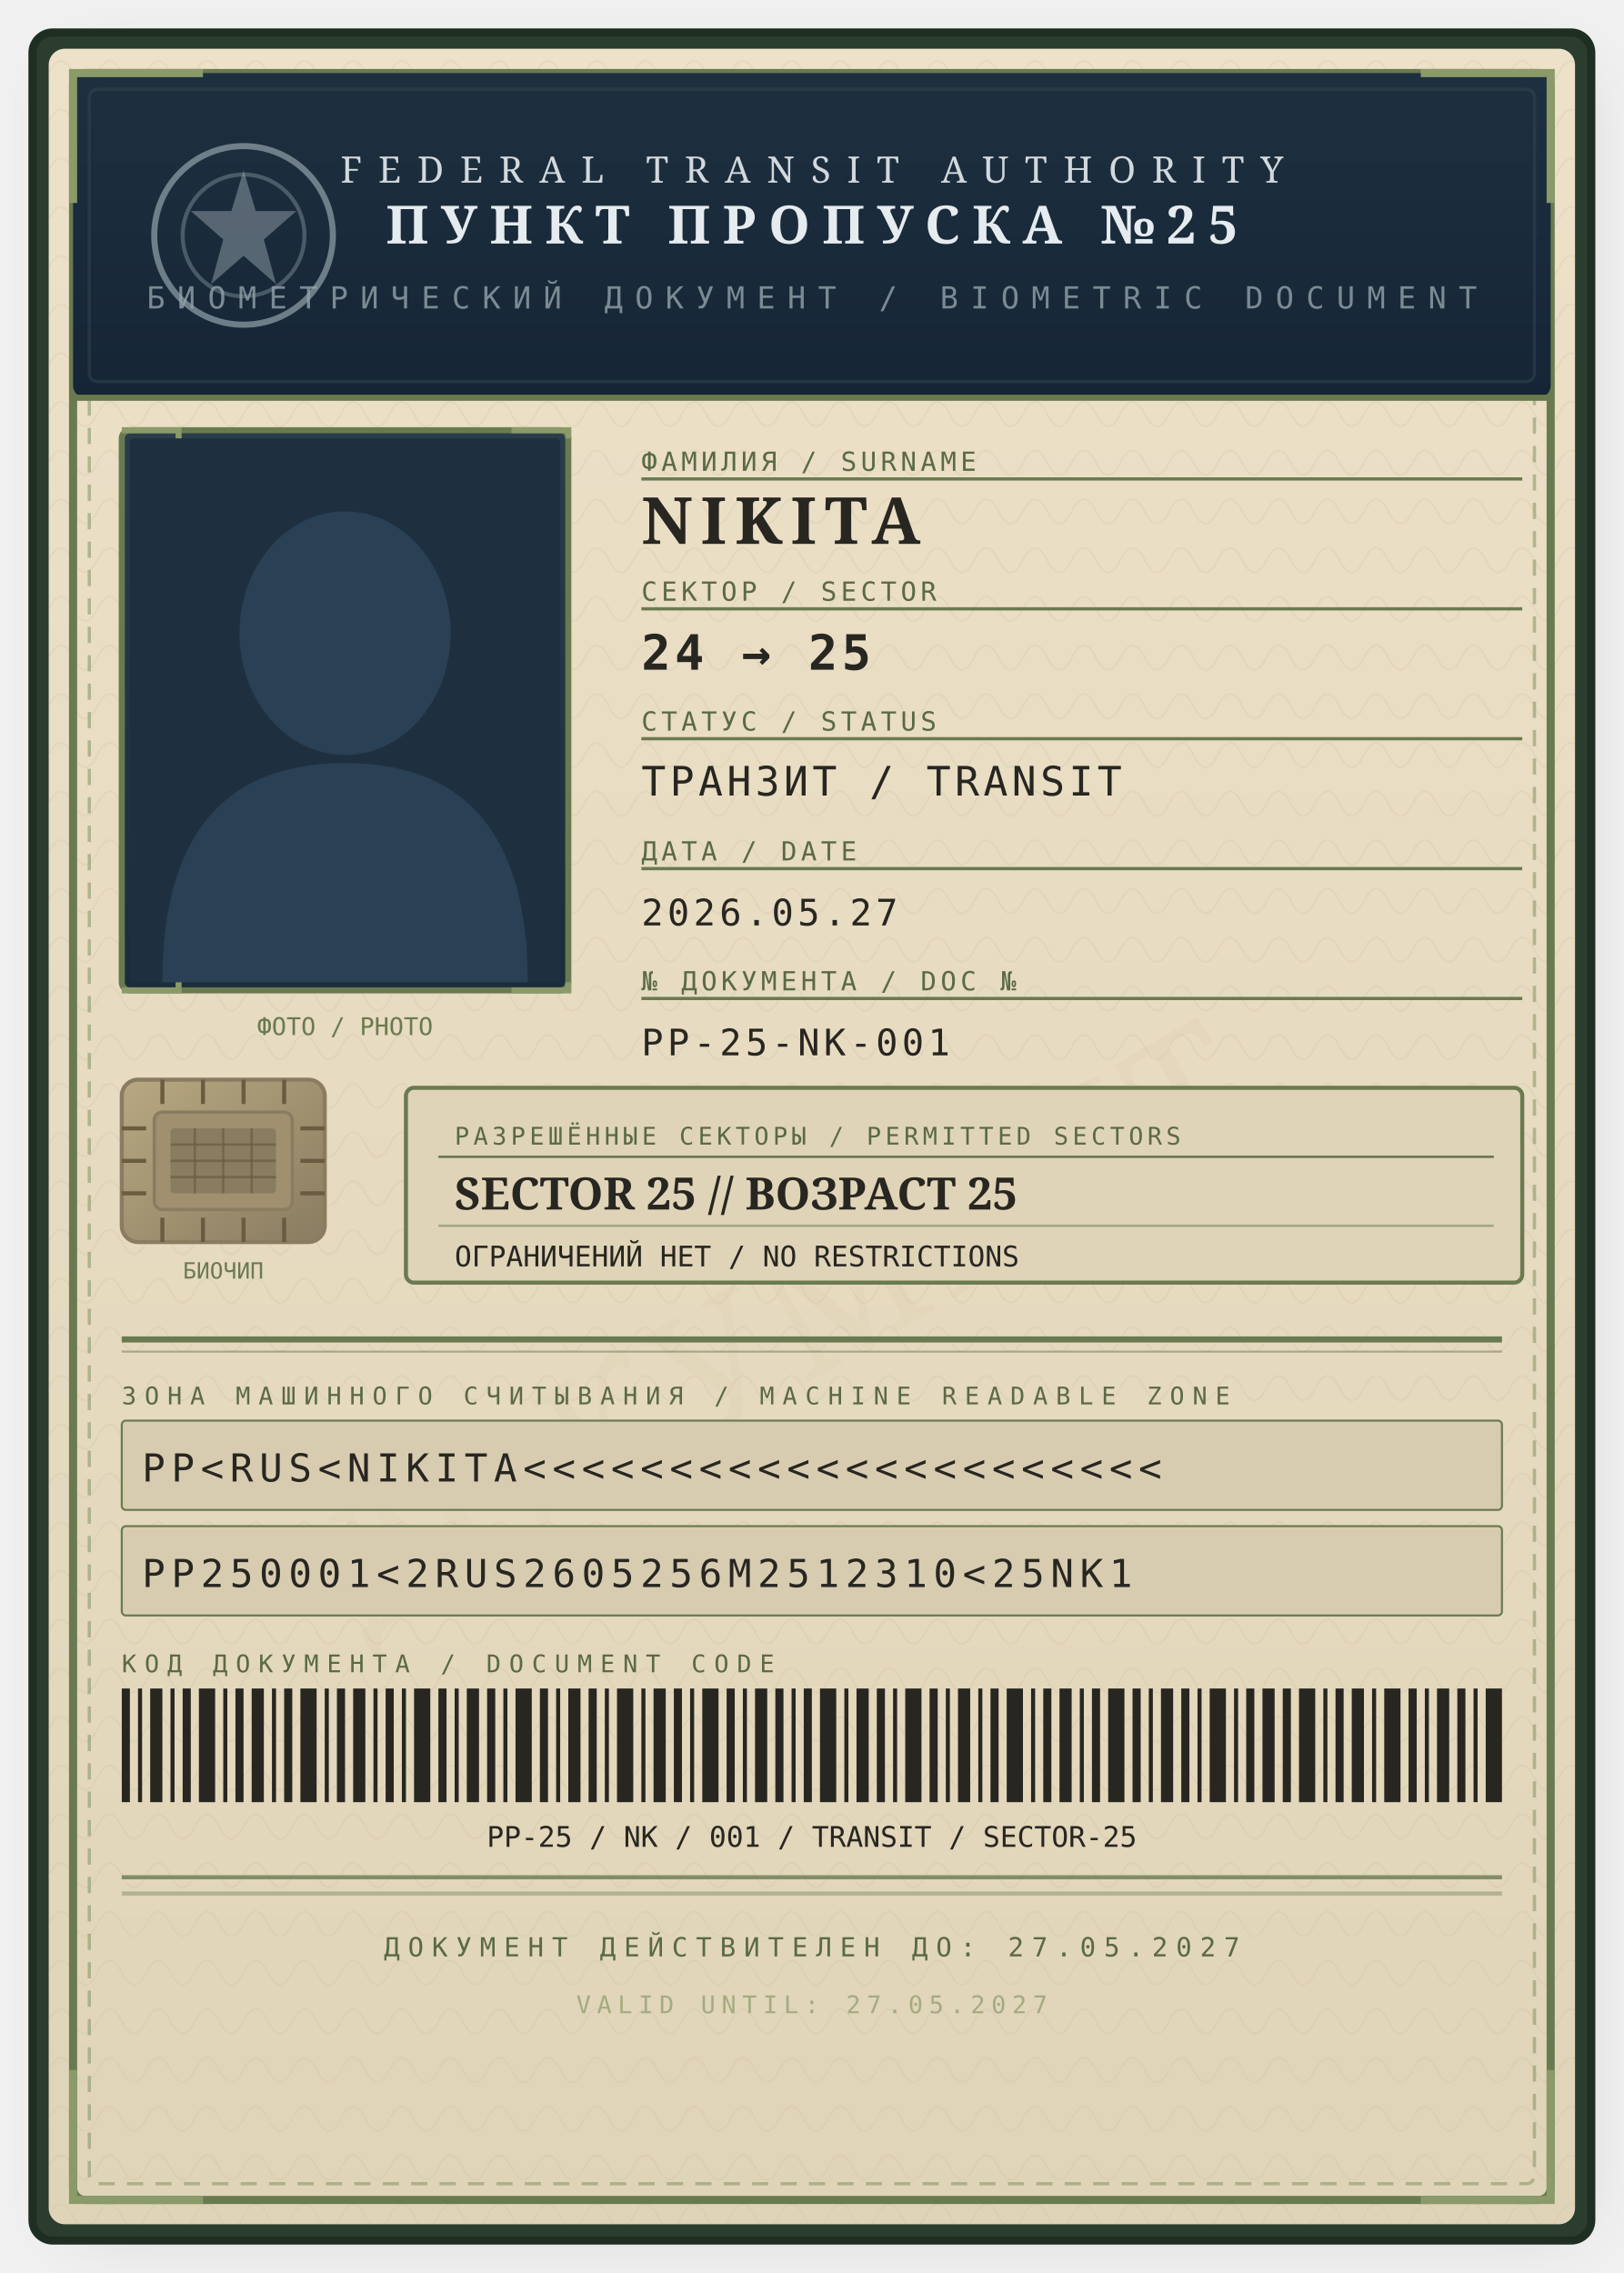
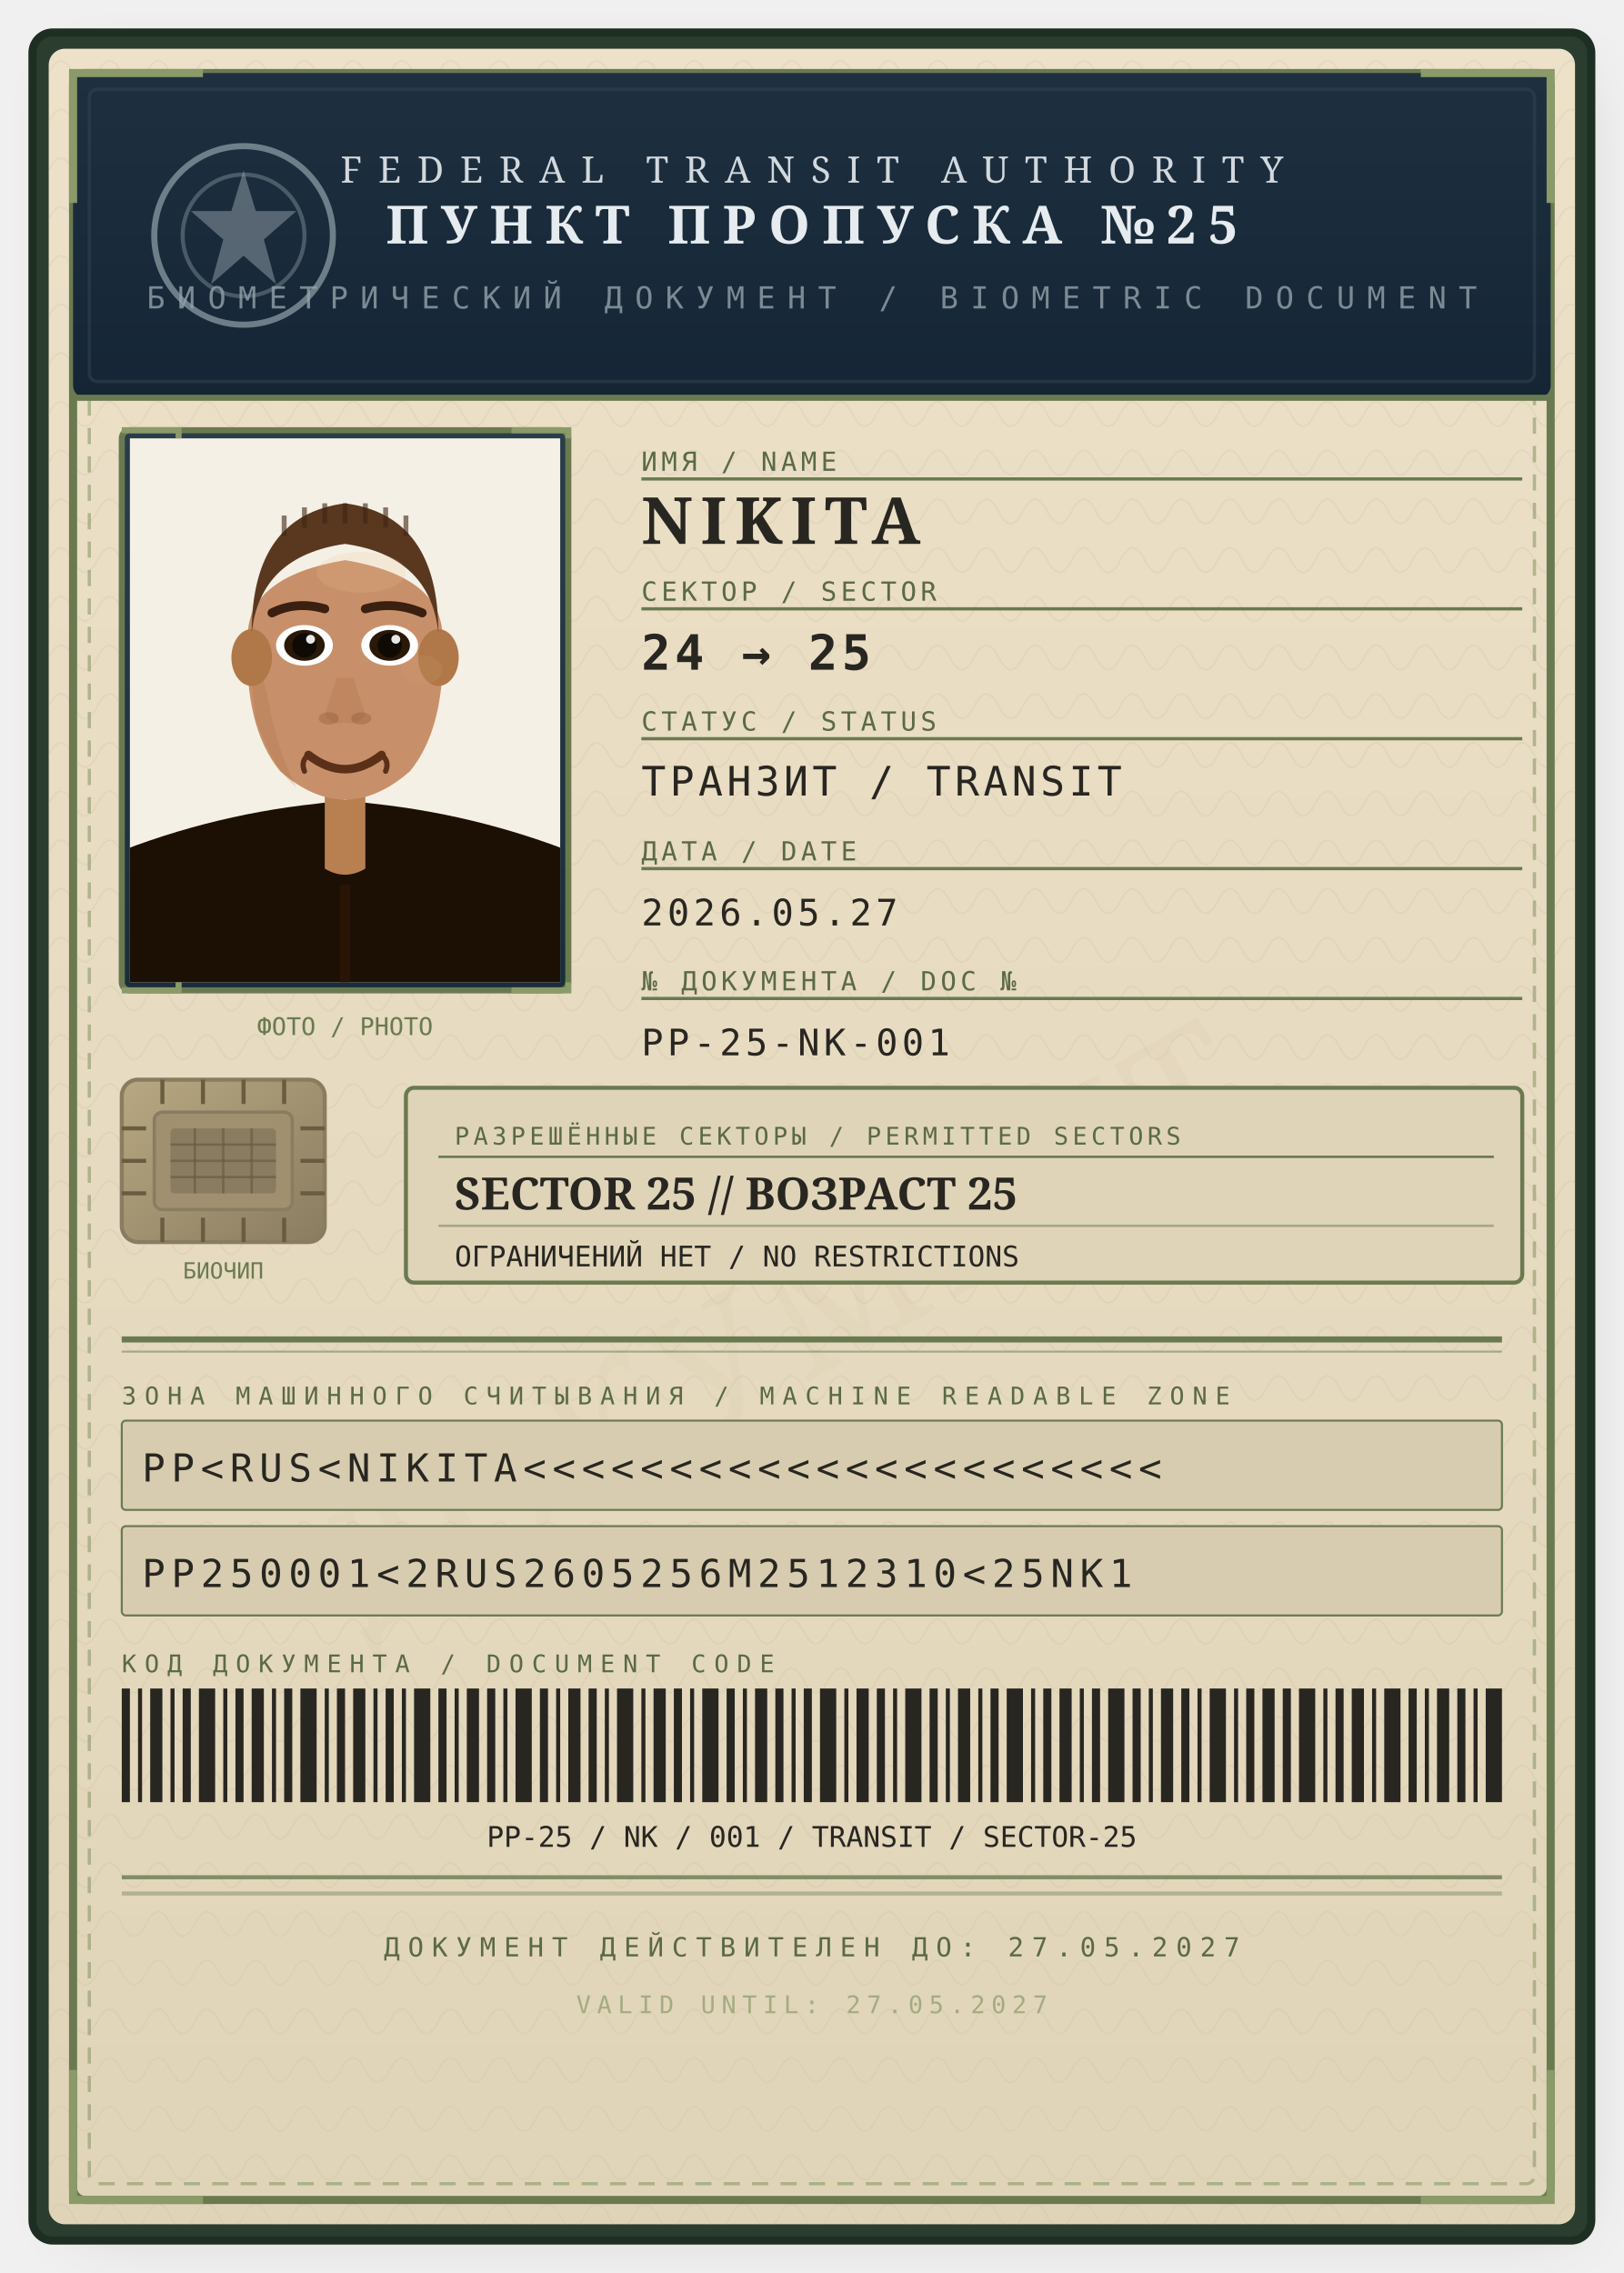
<svg xmlns="http://www.w3.org/2000/svg" viewBox="0 0 400 560" width="400" height="560">
  <defs>
    <linearGradient id="paperGrad" x1="0" y1="0" x2="0" y2="1">
      <stop offset="0%" stop-color="#ede1c9" />
      <stop offset="100%" stop-color="#e0d4b8" />
    </linearGradient>
    <linearGradient id="headerGrad" x1="0" y1="0" x2="0" y2="1">
      <stop offset="0%" stop-color="#1e3040" />
      <stop offset="100%" stop-color="#152535" />
    </linearGradient>
    <linearGradient id="photoGrad" x1="0" y1="0" x2="0" y2="1">
      <stop offset="0%" stop-color="#2a3d4a" />
      <stop offset="100%" stop-color="#1a2d3a" />
    </linearGradient>
    <linearGradient id="chipGrad" x1="0" y1="0" x2="1" y2="1">
      <stop offset="0%" stop-color="#b8a882" />
      <stop offset="100%" stop-color="#8a7c60" />
    </linearGradient>
    <linearGradient id="barcodeGrad" x1="0" y1="0" x2="1" y2="0">
      <stop offset="0%" stop-color="#282621" />
      <stop offset="100%" stop-color="#282621" />
    </linearGradient>
    <filter id="docShadow" x="-5%" y="-5%" width="110%" height="110%">
      <feDropShadow dx="3" dy="3" stdDeviation="8" flood-color="#060c12" flood-opacity="0.5" />
    </filter>
    <filter id="subtle">
      <feGaussianBlur stdDeviation="0.5" />
    </filter>
    <pattern id="mrzPattern" x="0" y="0" width="6" height="14" patternUnits="userSpaceOnUse">
      <rect width="2" height="14" fill="#282621" opacity="0.85" />
    </pattern>
    <pattern id="securityPattern" x="0" y="0" width="12" height="12" patternUnits="userSpaceOnUse">
      <path d="M0,6 Q3,0 6,6 Q9,12 12,6" fill="none" stroke="#c8bc9e" stroke-width="0.4" opacity="0.4" />
    </pattern>
+     <clipPath id="photoClip">
+       <rect x="32" y="108" width="106" height="134" />
+     </clipPath>
  </defs>
  <rect x="16" y="16" width="368" height="528" rx="6" fill="#060c12" opacity="0.4" filter="url(#docShadow)" />
  <rect x="8" y="8" width="384" height="544" rx="5" fill="#2a3d2e" stroke="#1e2e22" stroke-width="2" />
  <rect x="12" y="12" width="376" height="536" rx="4" fill="url(#paperGrad)" />
  <rect x="12" y="12" width="376" height="536" rx="4" fill="url(#securityPattern)" opacity="0.6" />
  <rect x="18" y="18" width="364" height="524" rx="3" fill="none" stroke="#6a7a50" stroke-width="2" />
  <rect x="22" y="22" width="356" height="516" rx="2" fill="none" stroke="#8a9a68" stroke-width="0.8" stroke-dasharray="4,3" opacity="0.6" />
  <rect x="18" y="18" width="364" height="80" rx="3" fill="url(#headerGrad)" />
  <rect x="22" y="22" width="356" height="72" rx="2" fill="none" stroke="#344550" stroke-width="0.8" opacity="0.5" />
  <circle cx="60" cy="58" r="22" fill="none" stroke="#93a2aa" stroke-width="1.5" opacity="0.7" />
  <circle cx="60" cy="58" r="15" fill="none" stroke="#93a2aa" stroke-width="1" opacity="0.4" />
  <polygon points="60,42 63,52 73,52 65,59 68,70 60,63 52,70 55,59 47,52 57,52" fill="#93a2aa" opacity="0.5" />
  <text x="200" y="45" font-family="serif" font-size="9" fill="#e5ebee" text-anchor="middle" letter-spacing="4" opacity="0.9">FEDERAL TRANSIT AUTHORITY</text>
  <text x="200" y="60" font-family="serif" font-size="13" fill="#e5ebee" text-anchor="middle" letter-spacing="3" font-weight="bold">ПУНКТ ПРОПУСКА №25</text>
  <text x="200" y="76" font-family="monospace" font-size="7.5" fill="#93a2aa" text-anchor="middle" letter-spacing="3" opacity="0.8">БИОМЕТРИЧЕСКИЙ ДОКУМЕНТ / BIOMETRIC DOCUMENT</text>
  <text x="200" y="340" font-family="serif" font-size="42" fill="#b8a882" text-anchor="middle" opacity="0.07" transform="rotate(-30, 200, 340)" letter-spacing="2">ДОКУМЕНТ</text>
  <rect x="30" y="106" width="110" height="138" rx="2" fill="url(#photoGrad)" stroke="#6a7a50" stroke-width="1.5" />
-   <rect x="32" y="108" width="106" height="134" rx="1" fill="#1e3040" />
-   <ellipse cx="85" cy="156" rx="26" ry="30" fill="#2a4055" />
-   <path d="M40,242 Q40,188 85,188 Q130,188 130,242" fill="#2a4055" />
+   <g clip-path="url(#photoClip)">
+     <rect x="32" y="108" width="106" height="134" fill="#f5f0e5" />
+     <path d="M24,212 Q50,201 78,198 Q85,197 92,198 Q120,201 146,212 L146,250 L24,250Z" fill="#1c1005" />
+     <line x1="85" y1="218" x2="85" y2="242" stroke="#281505" stroke-width="2.5" />
+     <path d="M80,192 L80,214 Q85,217 90,214 L90,192 Q87,197 85,197 Q83,197 80,192Z" fill="#b88050" />
+     <path d="M61,157 Q61,142 85,138 Q109,142 109,157 Q110,179 101,190 Q93,197 85,197 Q77,197 69,190 Q60,179 61,157Z" fill="#c8906a" />
+     <path d="M62,149 Q61,162 63,177 Q67,189 73,194 Q68,184 66,172 Q63,160 62,149Z" fill="#9a6838" opacity="0.2" />
+     <ellipse cx="62" cy="162" rx="5" ry="7" fill="#b07848" />
+     <ellipse cx="108" cy="162" rx="5" ry="7" fill="#b07848" />
+     <path d="M62,156 Q62,127 85,124 Q108,127 108,156 Q106,137 85,134 Q64,137 62,156Z" fill="#5a3820" />
+     <line x1="70" y1="127" x2="70" y2="132" stroke="#3e2410" stroke-width="1.2" opacity="0.6" />
+     <line x1="75" y1="125" x2="75" y2="130" stroke="#3e2410" stroke-width="1.2" opacity="0.6" />
+     <line x1="80" y1="124" x2="80" y2="129" stroke="#3e2410" stroke-width="1.2" opacity="0.6" />
+     <line x1="85" y1="124" x2="85" y2="129" stroke="#3e2410" stroke-width="1.2" opacity="0.6" />
+     <line x1="90" y1="124" x2="90" y2="129" stroke="#3e2410" stroke-width="1.2" opacity="0.6" />
+     <line x1="95" y1="125" x2="95" y2="130" stroke="#3e2410" stroke-width="1.2" opacity="0.6" />
+     <line x1="100" y1="127" x2="100" y2="132" stroke="#3e2410" stroke-width="1.2" opacity="0.6" />
+     <path d="M67,151 Q73,148 80,150" fill="none" stroke="#3a2010" stroke-width="2.2" stroke-linecap="round" />
+     <path d="M90,150 Q97,148 104,151" fill="none" stroke="#3a2010" stroke-width="2.2" stroke-linecap="round" />
+     <ellipse cx="75" cy="159" rx="7" ry="5" fill="white" />
+     <ellipse cx="75" cy="159" rx="5" ry="3.8" fill="#2a1808" />
+     <circle cx="75" cy="159" r="3" fill="#0f0a04" />
+     <circle cx="76.5" cy="157.5" r="1.1" fill="white" opacity="0.9" />
+     <ellipse cx="96" cy="159" rx="7" ry="5" fill="white" />
+     <ellipse cx="96" cy="159" rx="5" ry="3.8" fill="#2a1808" />
+     <circle cx="96" cy="159" r="3" fill="#0f0a04" />
+     <circle cx="97.5" cy="157.5" r="1.1" fill="white" opacity="0.9" />
+     <path d="M83,167 L80,176 Q82,179 85,178 Q88,179 90,176 L87,167Z" fill="#9a6035" opacity="0.2" />
+     <ellipse cx="81" cy="177" rx="2.5" ry="1.5" fill="#7a4828" opacity="0.28" />
+     <ellipse cx="89" cy="177" rx="2.5" ry="1.5" fill="#7a4828" opacity="0.28" />
+     <path d="M76,186 Q85,193 94,186" fill="none" stroke="#5a3018" stroke-width="2.1" stroke-linecap="round" />
+     <path d="M76,186 Q74,187.5 75,190" fill="none" stroke="#5a3018" stroke-width="1.3" stroke-linecap="round" />
+     <path d="M94,186 Q96,187.5 95,190" fill="none" stroke="#5a3018" stroke-width="1.3" stroke-linecap="round" />
+     <ellipse cx="89" cy="141" rx="11" ry="5" fill="#e8c090" opacity="0.18" />
+     <ellipse cx="104" cy="165" rx="5" ry="3.5" fill="#d4a070" opacity="0.16" />
+   </g>
  <path d="M30,106 L44,106 L44,108" fill="none" stroke="#8a9a68" stroke-width="1.5" />
  <path d="M126,106 L140,106 L140,108" fill="none" stroke="#8a9a68" stroke-width="1.5" />
  <path d="M30,244 L44,244 L44,242" fill="none" stroke="#8a9a68" stroke-width="1.5" />
  <path d="M126,244 L140,244 L140,242" fill="none" stroke="#8a9a68" stroke-width="1.5" />
  <text x="85" y="255" font-family="monospace" font-size="6" fill="#6a7a50" text-anchor="middle">ФОТО / PHOTO</text>
-   <text x="158" y="116" font-family="monospace" font-size="6.5" fill="#5a6a45" letter-spacing="1">ФАМИЛИЯ / SURNAME</text>
+   <text x="158" y="116" font-family="monospace" font-size="6.5" fill="#5a6a45" letter-spacing="1">ИМЯ / NAME</text>
  <line x1="158" y1="118" x2="375" y2="118" stroke="#6a7a50" stroke-width="0.8" />
  <text x="158" y="134" font-family="serif" font-size="16" fill="#282621" letter-spacing="2" font-weight="bold">NIKITA</text>
  <text x="158" y="148" font-family="monospace" font-size="6.5" fill="#5a6a45" letter-spacing="1">СЕКТОР / SECTOR</text>
  <line x1="158" y1="150" x2="375" y2="150" stroke="#6a7a50" stroke-width="0.8" />
  <text x="158" y="165" font-family="monospace" font-size="12" fill="#282621" letter-spacing="1" font-weight="bold">24 → 25</text>
  <text x="158" y="180" font-family="monospace" font-size="6.5" fill="#5a6a45" letter-spacing="1">СТАТУС / STATUS</text>
  <line x1="158" y1="182" x2="375" y2="182" stroke="#6a7a50" stroke-width="0.8" />
  <text x="158" y="196" font-family="monospace" font-size="10" fill="#282621" letter-spacing="1">ТРАНЗИТ / TRANSIT</text>
  <text x="158" y="212" font-family="monospace" font-size="6.5" fill="#5a6a45" letter-spacing="1">ДАТА / DATE</text>
  <line x1="158" y1="214" x2="375" y2="214" stroke="#6a7a50" stroke-width="0.8" />
  <text x="158" y="228" font-family="monospace" font-size="9" fill="#282621" letter-spacing="1">2026.05.27</text>
  <text x="158" y="244" font-family="monospace" font-size="6.5" fill="#5a6a45" letter-spacing="1">№ ДОКУМЕНТА / DOC №</text>
  <line x1="158" y1="246" x2="375" y2="246" stroke="#6a7a50" stroke-width="0.8" />
  <text x="158" y="260" font-family="monospace" font-size="9" fill="#282621" letter-spacing="1">PP-25-NK-001</text>
  <g transform="translate(30, 266)">
    <rect width="50" height="40" rx="4" fill="url(#chipGrad)" stroke="#8a7c60" stroke-width="1" />
    <line x1="10" y1="0" x2="10" y2="6" stroke="#6a5c40" stroke-width="1" />
    <line x1="20" y1="0" x2="20" y2="6" stroke="#6a5c40" stroke-width="1" />
    <line x1="30" y1="0" x2="30" y2="6" stroke="#6a5c40" stroke-width="1" />
    <line x1="40" y1="0" x2="40" y2="6" stroke="#6a5c40" stroke-width="1" />
    <line x1="10" y1="34" x2="10" y2="40" stroke="#6a5c40" stroke-width="1" />
    <line x1="20" y1="34" x2="20" y2="40" stroke="#6a5c40" stroke-width="1" />
    <line x1="30" y1="34" x2="30" y2="40" stroke="#6a5c40" stroke-width="1" />
    <line x1="40" y1="34" x2="40" y2="40" stroke="#6a5c40" stroke-width="1" />
    <line x1="0" y1="12" x2="6" y2="12" stroke="#6a5c40" stroke-width="1" />
    <line x1="0" y1="20" x2="6" y2="20" stroke="#6a5c40" stroke-width="1" />
    <line x1="0" y1="28" x2="6" y2="28" stroke="#6a5c40" stroke-width="1" />
    <line x1="44" y1="12" x2="50" y2="12" stroke="#6a5c40" stroke-width="1" />
    <line x1="44" y1="20" x2="50" y2="20" stroke="#6a5c40" stroke-width="1" />
    <line x1="44" y1="28" x2="50" y2="28" stroke="#6a5c40" stroke-width="1" />
    <rect x="8" y="8" width="34" height="24" rx="2" fill="#a09070" stroke="#8a7c60" stroke-width="0.8" />
    <rect x="12" y="12" width="26" height="16" rx="1" fill="#8a7c60" />
    <line x1="12" y1="16" x2="38" y2="16" stroke="#6a5c40" stroke-width="0.6" opacity="0.7" />
    <line x1="12" y1="20" x2="38" y2="20" stroke="#6a5c40" stroke-width="0.6" opacity="0.7" />
    <line x1="12" y1="24" x2="38" y2="24" stroke="#6a5c40" stroke-width="0.6" opacity="0.7" />
    <line x1="18" y1="12" x2="18" y2="28" stroke="#6a5c40" stroke-width="0.6" opacity="0.7" />
    <line x1="25" y1="12" x2="25" y2="28" stroke="#6a5c40" stroke-width="0.6" opacity="0.7" />
    <line x1="32" y1="12" x2="32" y2="28" stroke="#6a5c40" stroke-width="0.6" opacity="0.7" />
  </g>
  <text x="55" y="315" font-family="monospace" font-size="5.5" fill="#6a7a50" text-anchor="middle">БИОЧИП</text>
  <rect x="100" y="268" width="275" height="48" rx="2" fill="#e0d4b8" stroke="#6a7a50" stroke-width="1" />
  <text x="112" y="282" font-family="monospace" font-size="6" fill="#5a6a45" letter-spacing="1">РАЗРЕШЁННЫЕ СЕКТОРЫ / PERMITTED SECTORS</text>
  <line x1="108" y1="285" x2="368" y2="285" stroke="#6a7a50" stroke-width="0.6" />
  <text x="112" y="298" font-family="serif" font-size="11" fill="#282621" font-weight="bold">SECTOR 25 // ВОЗРАСТ 25</text>
  <line x1="108" y1="302" x2="368" y2="302" stroke="#6a7a50" stroke-width="0.6" opacity="0.5" />
  <text x="112" y="312" font-family="monospace" font-size="7" fill="#282621">ОГРАНИЧЕНИЙ НЕТ / NO RESTRICTIONS</text>
  <line x1="30" y1="330" x2="370" y2="330" stroke="#6a7a50" stroke-width="1.5" />
  <line x1="30" y1="333" x2="370" y2="333" stroke="#6a7a50" stroke-width="0.5" opacity="0.5" />
  <text x="30" y="346" font-family="monospace" font-size="6" fill="#5a6a45" letter-spacing="2">ЗОНА МАШИННОГО СЧИТЫВАНИЯ / MACHINE READABLE ZONE</text>
  <rect x="30" y="350" width="340" height="22" rx="1" fill="#d8ccb0" stroke="#6a7a50" stroke-width="0.5" />
  <text x="35" y="365" font-family="monospace" font-size="9.5" fill="#282621" letter-spacing="1.5">PP&lt;RUS&lt;NIKITA&lt;&lt;&lt;&lt;&lt;&lt;&lt;&lt;&lt;&lt;&lt;&lt;&lt;&lt;&lt;&lt;&lt;&lt;&lt;&lt;&lt;&lt;</text>
  <rect x="30" y="376" width="340" height="22" rx="1" fill="#d8ccb0" stroke="#6a7a50" stroke-width="0.5" />
  <text x="35" y="391" font-family="monospace" font-size="9.5" fill="#282621" letter-spacing="1.5">PP250001&lt;2RUS2605256M2512310&lt;25NK1</text>
  <text x="30" y="412" font-family="monospace" font-size="6" fill="#5a6a45" letter-spacing="2">КОД ДОКУМЕНТА / DOCUMENT CODE</text>
  <g transform="translate(30, 416)">
    <rect x="0" y="0" width="2" height="28" fill="#282621" />
    <rect x="4" y="0" width="1" height="28" fill="#282621" />
    <rect x="7" y="0" width="3" height="28" fill="#282621" />
    <rect x="12" y="0" width="1" height="28" fill="#282621" />
    <rect x="15" y="0" width="2" height="28" fill="#282621" />
    <rect x="19" y="0" width="4" height="28" fill="#282621" />
    <rect x="25" y="0" width="1" height="28" fill="#282621" />
    <rect x="28" y="0" width="2" height="28" fill="#282621" />
    <rect x="32" y="0" width="3" height="28" fill="#282621" />
    <rect x="37" y="0" width="1" height="28" fill="#282621" />
    <rect x="40" y="0" width="2" height="28" fill="#282621" />
    <rect x="44" y="0" width="4" height="28" fill="#282621" />
    <rect x="50" y="0" width="1" height="28" fill="#282621" />
    <rect x="53" y="0" width="2" height="28" fill="#282621" />
    <rect x="57" y="0" width="3" height="28" fill="#282621" />
    <rect x="62" y="0" width="1" height="28" fill="#282621" />
    <rect x="65" y="0" width="2" height="28" fill="#282621" />
    <rect x="69" y="0" width="1" height="28" fill="#282621" />
    <rect x="72" y="0" width="4" height="28" fill="#282621" />
    <rect x="78" y="0" width="2" height="28" fill="#282621" />
    <rect x="82" y="0" width="1" height="28" fill="#282621" />
    <rect x="85" y="0" width="3" height="28" fill="#282621" />
    <rect x="90" y="0" width="2" height="28" fill="#282621" />
    <rect x="94" y="0" width="1" height="28" fill="#282621" />
    <rect x="97" y="0" width="4" height="28" fill="#282621" />
    <rect x="103" y="0" width="2" height="28" fill="#282621" />
    <rect x="107" y="0" width="1" height="28" fill="#282621" />
    <rect x="110" y="0" width="3" height="28" fill="#282621" />
    <rect x="115" y="0" width="2" height="28" fill="#282621" />
    <rect x="119" y="0" width="1" height="28" fill="#282621" />
    <rect x="122" y="0" width="4" height="28" fill="#282621" />
    <rect x="128" y="0" width="1" height="28" fill="#282621" />
    <rect x="131" y="0" width="3" height="28" fill="#282621" />
    <rect x="136" y="0" width="2" height="28" fill="#282621" />
    <rect x="140" y="0" width="1" height="28" fill="#282621" />
    <rect x="143" y="0" width="4" height="28" fill="#282621" />
    <rect x="149" y="0" width="2" height="28" fill="#282621" />
    <rect x="153" y="0" width="1" height="28" fill="#282621" />
    <rect x="156" y="0" width="3" height="28" fill="#282621" />
    <rect x="161" y="0" width="2" height="28" fill="#282621" />
    <rect x="165" y="0" width="1" height="28" fill="#282621" />
    <rect x="168" y="0" width="2" height="28" fill="#282621" />
    <rect x="172" y="0" width="4" height="28" fill="#282621" />
    <rect x="178" y="0" width="1" height="28" fill="#282621" />
    <rect x="181" y="0" width="3" height="28" fill="#282621" />
    <rect x="186" y="0" width="2" height="28" fill="#282621" />
    <rect x="190" y="0" width="1" height="28" fill="#282621" />
    <rect x="193" y="0" width="4" height="28" fill="#282621" />
    <rect x="199" y="0" width="2" height="28" fill="#282621" />
    <rect x="203" y="0" width="1" height="28" fill="#282621" />
    <rect x="206" y="0" width="3" height="28" fill="#282621" />
    <rect x="211" y="0" width="1" height="28" fill="#282621" />
    <rect x="214" y="0" width="2" height="28" fill="#282621" />
    <rect x="218" y="0" width="4" height="28" fill="#282621" />
    <rect x="224" y="0" width="1" height="28" fill="#282621" />
    <rect x="227" y="0" width="2" height="28" fill="#282621" />
    <rect x="231" y="0" width="3" height="28" fill="#282621" />
    <rect x="236" y="0" width="1" height="28" fill="#282621" />
    <rect x="239" y="0" width="2" height="28" fill="#282621" />
    <rect x="243" y="0" width="4" height="28" fill="#282621" />
    <rect x="249" y="0" width="2" height="28" fill="#282621" />
    <rect x="253" y="0" width="1" height="28" fill="#282621" />
    <rect x="256" y="0" width="3" height="28" fill="#282621" />
    <rect x="261" y="0" width="2" height="28" fill="#282621" />
    <rect x="265" y="0" width="1" height="28" fill="#282621" />
    <rect x="268" y="0" width="4" height="28" fill="#282621" />
    <rect x="274" y="0" width="1" height="28" fill="#282621" />
    <rect x="277" y="0" width="2" height="28" fill="#282621" />
    <rect x="281" y="0" width="3" height="28" fill="#282621" />
    <rect x="286" y="0" width="2" height="28" fill="#282621" />
    <rect x="290" y="0" width="4" height="28" fill="#282621" />
    <rect x="296" y="0" width="1" height="28" fill="#282621" />
    <rect x="299" y="0" width="2" height="28" fill="#282621" />
    <rect x="303" y="0" width="3" height="28" fill="#282621" />
    <rect x="308" y="0" width="1" height="28" fill="#282621" />
    <rect x="311" y="0" width="4" height="28" fill="#282621" />
    <rect x="317" y="0" width="2" height="28" fill="#282621" />
    <rect x="321" y="0" width="1" height="28" fill="#282621" />
    <rect x="324" y="0" width="3" height="28" fill="#282621" />
    <rect x="329" y="0" width="2" height="28" fill="#282621" />
    <rect x="333" y="0" width="1" height="28" fill="#282621" />
    <rect x="336" y="0" width="4" height="28" fill="#282621" />
  </g>
  <text x="200" y="455" font-family="monospace" font-size="7" fill="#282621" text-anchor="middle">PP-25 / NK / 001 / TRANSIT / SECTOR-25</text>
  <rect x="30" y="462" width="340" height="1" fill="#6a7a50" opacity="0.8" />
  <rect x="30" y="466" width="340" height="1" fill="#6a7a50" opacity="0.4" />
  <text x="200" y="482" font-family="monospace" font-size="6.5" fill="#5a6a45" text-anchor="middle" letter-spacing="2">ДОКУМЕНТ ДЕЙСТВИТЕЛЕН ДО: 27.05.2027</text>
  <text x="200" y="496" font-family="monospace" font-size="6" fill="#8a9a68" text-anchor="middle" letter-spacing="1.5" opacity="0.7">VALID UNTIL: 27.05.2027</text>
  <path d="M18,18 L50,18 L18,18 L18,50" fill="none" stroke="#8a9a68" stroke-width="2" />
  <path d="M382,18 L350,18 L382,18 L382,50" fill="none" stroke="#8a9a68" stroke-width="2" />
  <path d="M18,542 L50,542 L18,542 L18,510" fill="none" stroke="#8a9a68" stroke-width="2" />
  <path d="M382,542 L350,542 L382,542 L382,510" fill="none" stroke="#8a9a68" stroke-width="2" />
  <line x1="18" y1="98" x2="382" y2="98" stroke="#6a7a50" stroke-width="1.5" />
</svg>
